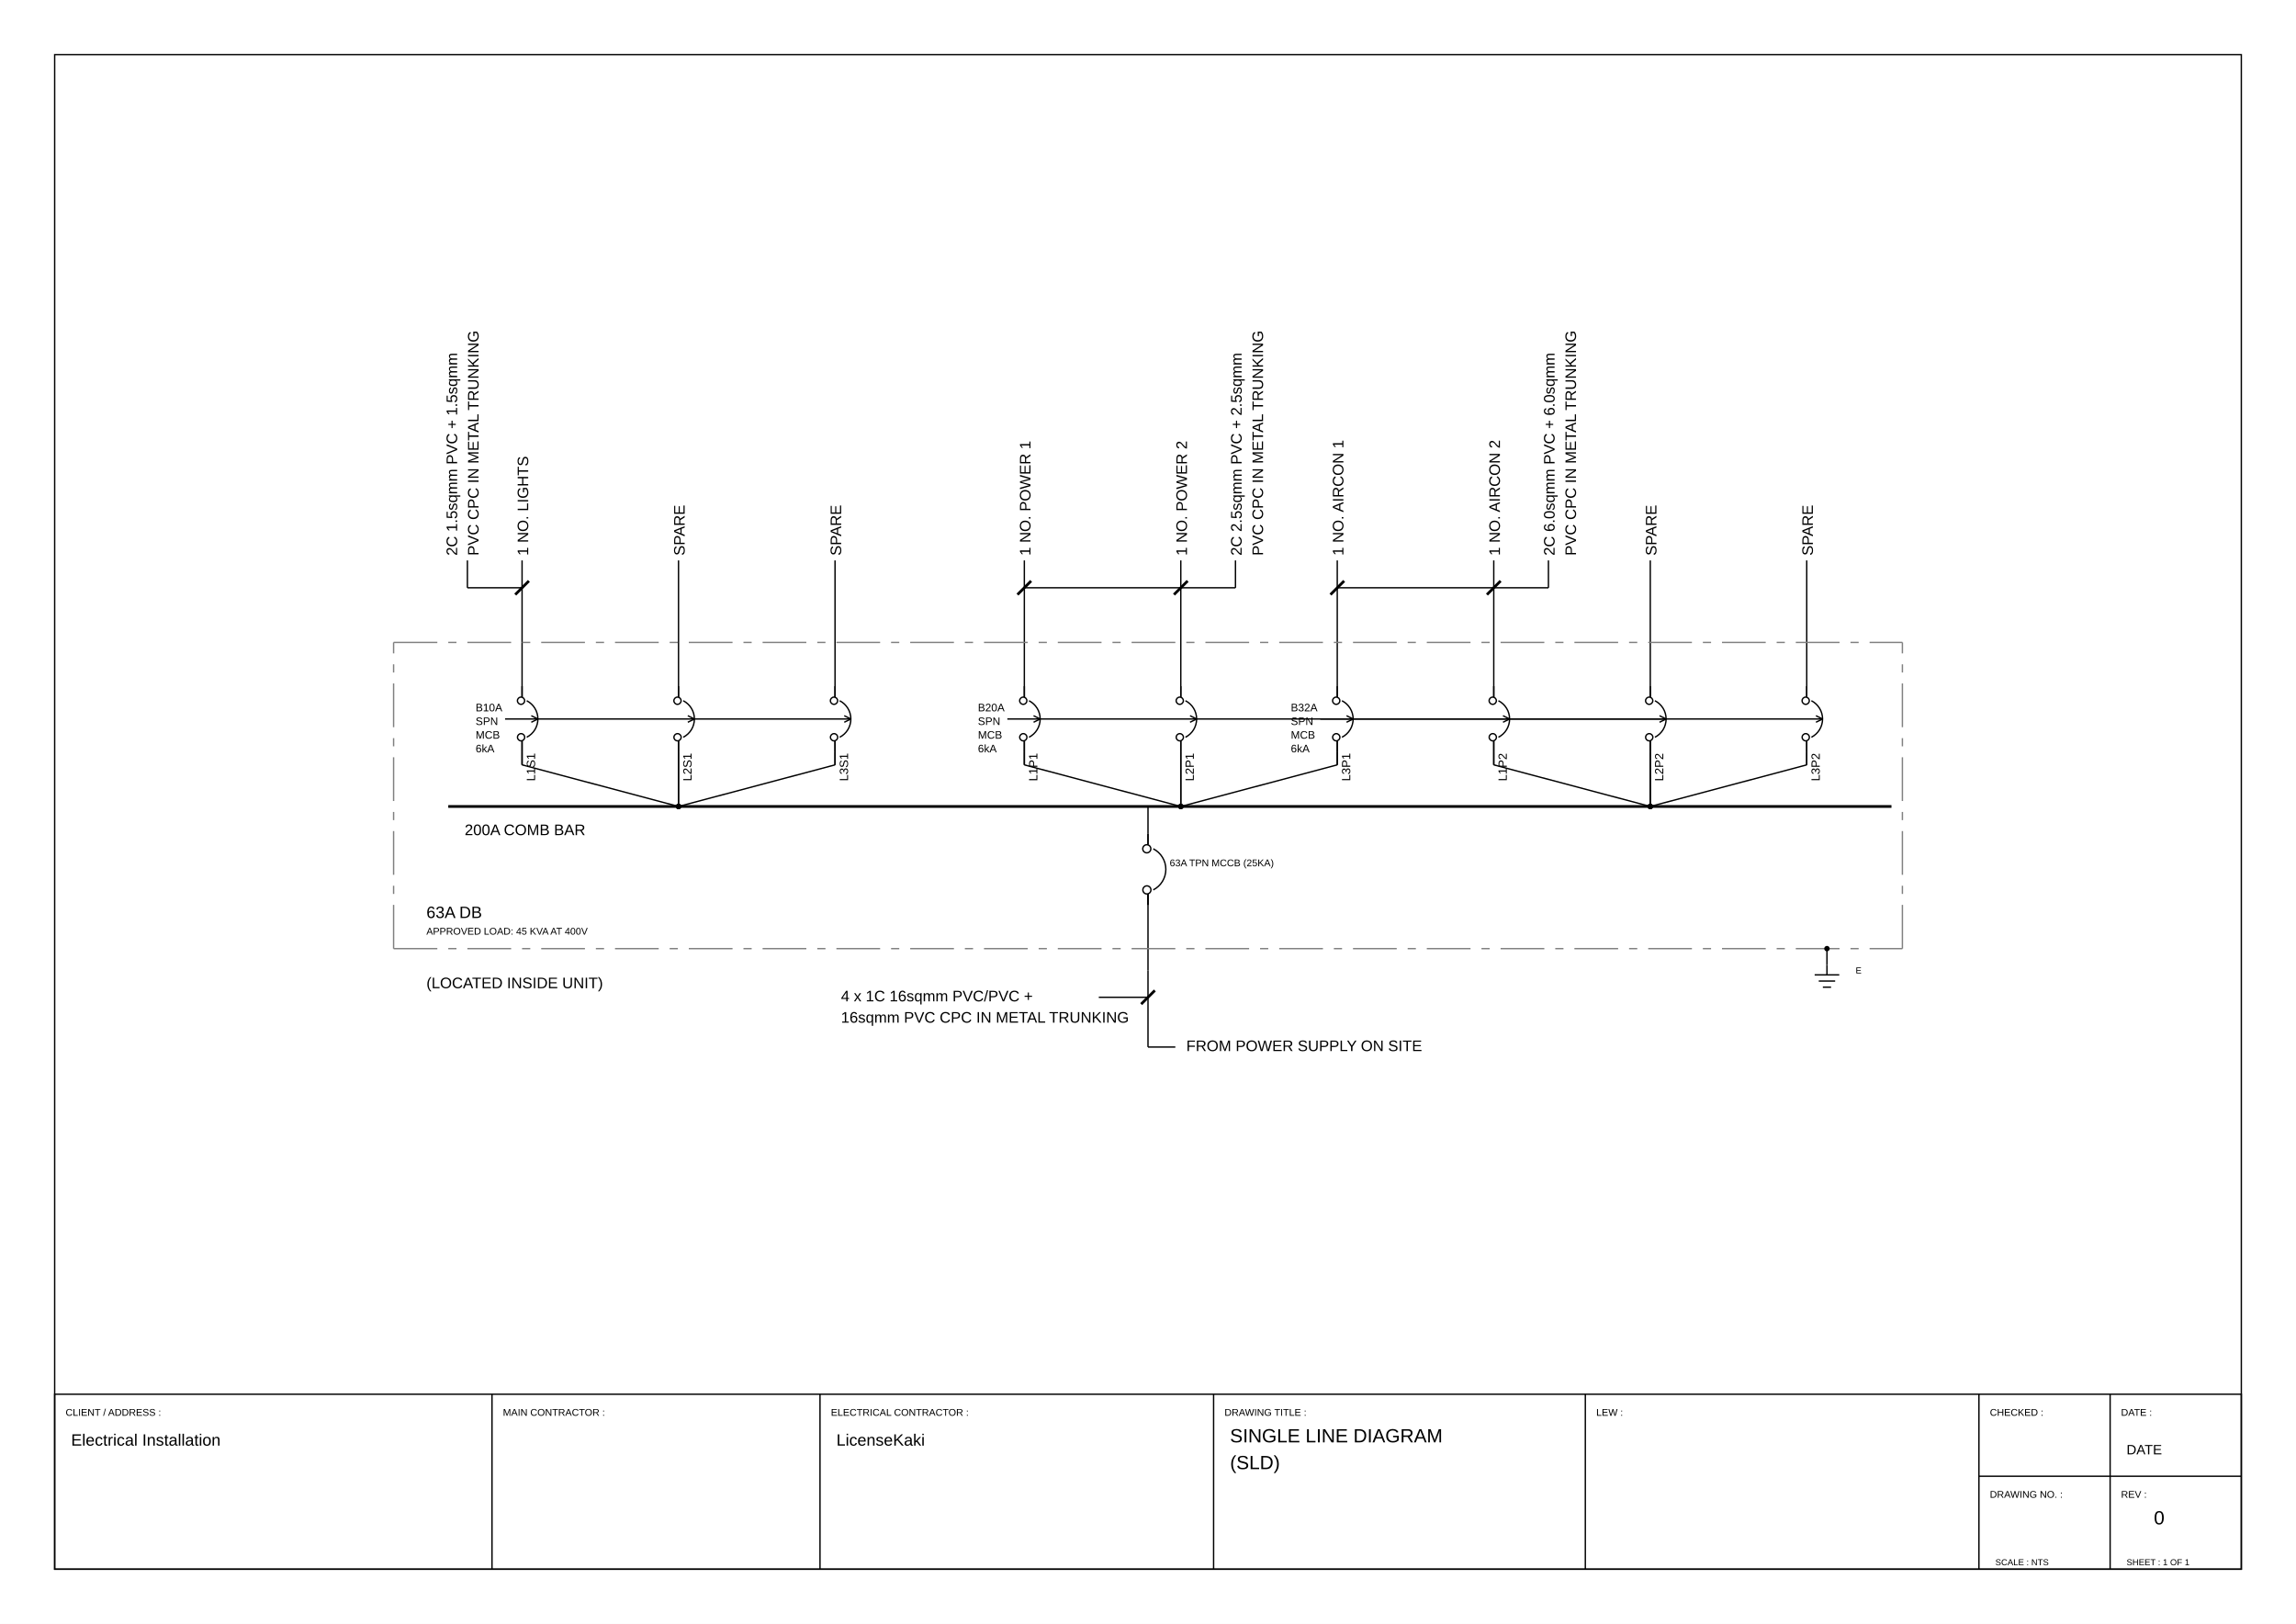
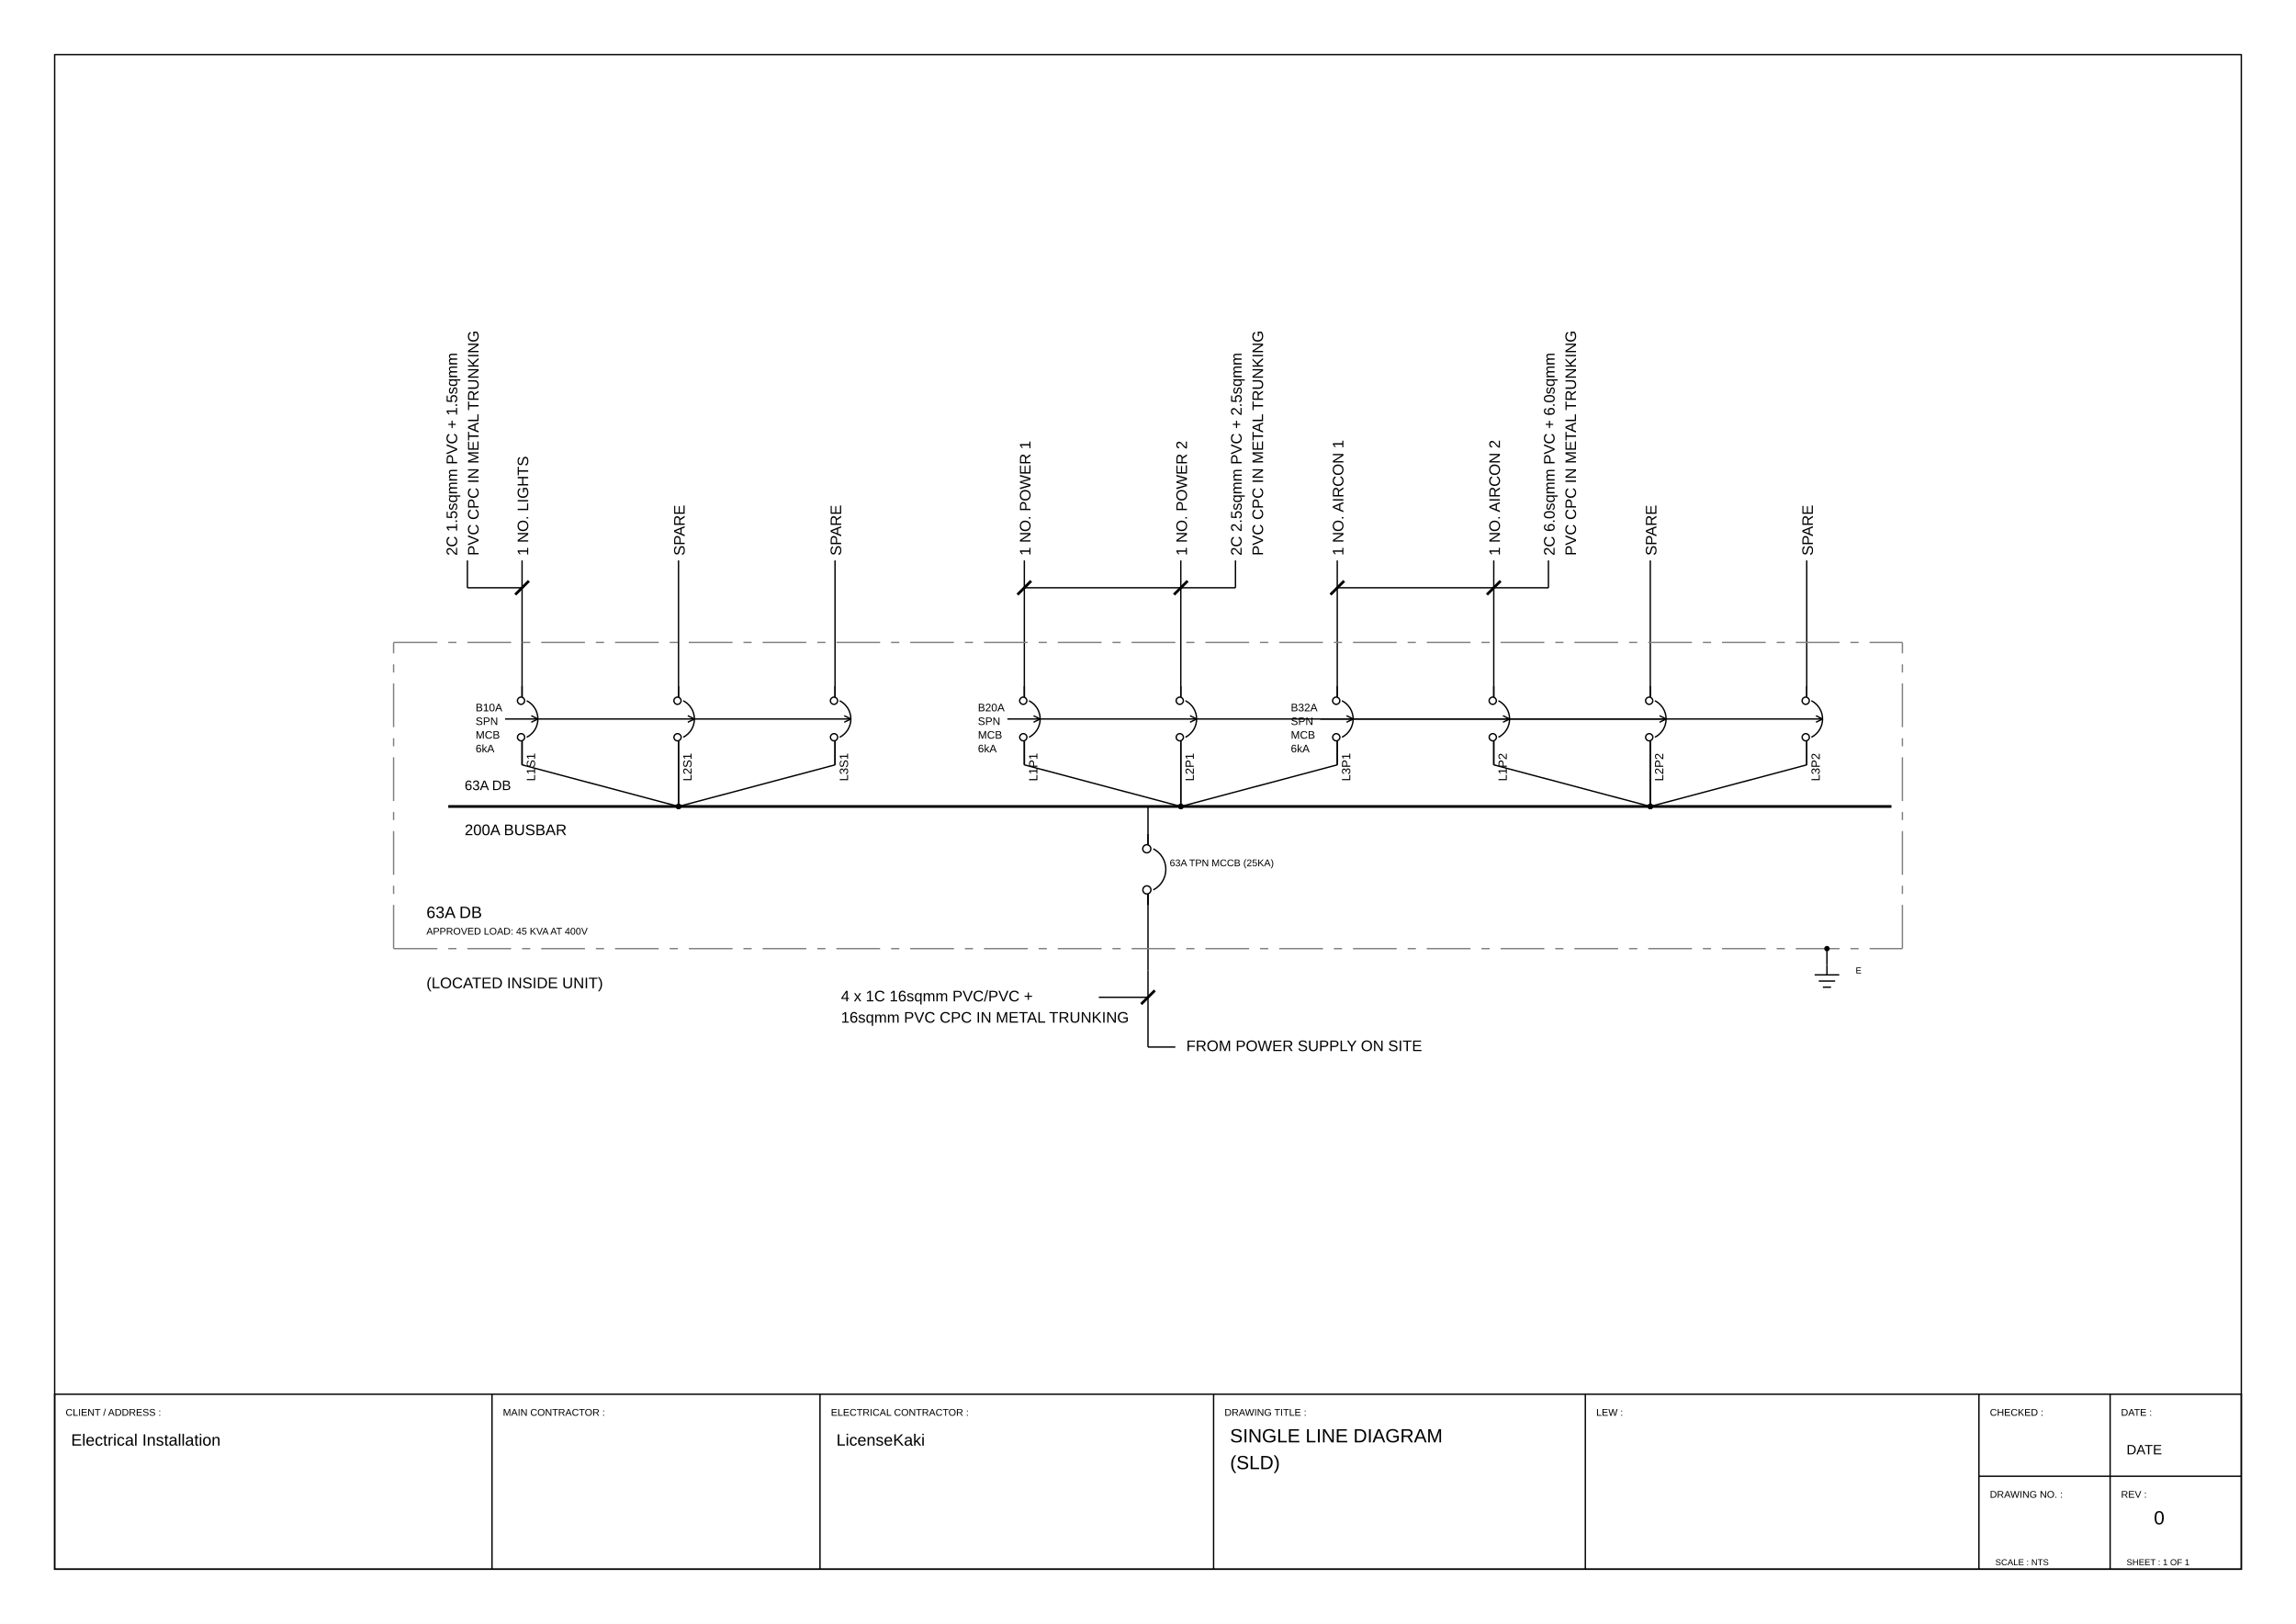
<svg xmlns="http://www.w3.org/2000/svg" viewBox="0 0 420.0 297.0" width="420.0mm" height="297.0mm">
  <rect width="420.0" height="297.0" fill="white" />
  <polygon points="10.00,287.00 410.00,287.00 410.00,10.00 10.00,10.00" stroke="#000000" stroke-width="0.25" fill="none" />
  <polygon points="10.00,287.00 410.00,287.00 410.00,255.00 10.00,255.00" stroke="#000000" stroke-width="0.25" fill="none" />
  <line x1="90.00" y1="255.00" x2="90.00" y2="287.00" stroke="#000000" stroke-width="0.25" fill="none" />
  <line x1="150.00" y1="255.00" x2="150.00" y2="287.00" stroke="#000000" stroke-width="0.25" fill="none" />
  <line x1="222.00" y1="255.00" x2="222.00" y2="287.00" stroke="#000000" stroke-width="0.25" fill="none" />
  <line x1="290.00" y1="255.00" x2="290.00" y2="287.00" stroke="#000000" stroke-width="0.25" fill="none" />
  <line x1="362.00" y1="255.00" x2="362.00" y2="287.00" stroke="#000000" stroke-width="0.25" fill="none" />
  <line x1="362.00" y1="270.00" x2="410.00" y2="270.00" stroke="#000000" stroke-width="0.25" fill="none" />
  <line x1="386.00" y1="255.00" x2="386.00" y2="287.00" stroke="#000000" stroke-width="0.25" fill="none" />
  <text x="12.00" y="258.94" font-family="Arial, Helvetica, sans-serif" font-size="1.8" fill="#000000">CLIENT / ADDRESS :</text>
  <text x="92.00" y="258.94" font-family="Arial, Helvetica, sans-serif" font-size="1.8" fill="#000000">MAIN CONTRACTOR :</text>
  <text x="152.00" y="258.94" font-family="Arial, Helvetica, sans-serif" font-size="1.8" fill="#000000">ELECTRICAL CONTRACTOR :</text>
  <text x="224.00" y="258.94" font-family="Arial, Helvetica, sans-serif" font-size="1.8" fill="#000000">DRAWING TITLE :</text>
  <text x="292.00" y="258.94" font-family="Arial, Helvetica, sans-serif" font-size="1.8" fill="#000000">LEW :</text>
  <text x="364.00" y="258.94" font-family="Arial, Helvetica, sans-serif" font-size="1.8" fill="#000000">CHECKED :</text>
  <text x="388.00" y="258.94" font-family="Arial, Helvetica, sans-serif" font-size="1.8" fill="#000000">DATE :</text>
  <text x="364.00" y="273.94" font-family="Arial, Helvetica, sans-serif" font-size="1.8" fill="#000000">DRAWING NO. :</text>
  <text x="388.00" y="273.94" font-family="Arial, Helvetica, sans-serif" font-size="1.8" fill="#000000">REV :</text>
  <text x="217.00" y="192.24" font-family="Arial, Helvetica, sans-serif" font-size="2.8" fill="#000000">FROM POWER SUPPLY ON SITE</text>
  <text x="153.84" y="183.14" font-family="Arial, Helvetica, sans-serif" font-size="2.8" fill="#000000">
    <tspan x="153.84">4 x 1C 16sqmm PVC/PVC +</tspan>
    <tspan x="153.84" dy="3.9">16sqmm PVC CPC IN METAL TRUNKING</tspan>
  </text>
  <path d="M 210.96,162.76 A 4.22,4.22 0 0,0 210.96,155.24" stroke="#000000" stroke-width="0.25" fill="none" />
  <circle cx="209.78" cy="155.24" r="0.74" stroke="#000000" stroke-width="0.25" fill="none" />
  <circle cx="209.80" cy="162.76" r="0.74" stroke="#000000" stroke-width="0.25" fill="none" />
  <line x1="210.00" y1="163.50" x2="210.00" y2="165.50" stroke="#000000" stroke-width="0.25" fill="none" />
  <line x1="210.00" y1="154.50" x2="210.00" y2="152.50" stroke="#000000" stroke-width="0.25" fill="none" />
  <text x="213.96" y="158.44" font-family="Arial, Helvetica, sans-serif" font-size="1.8" fill="#000000">63A TPN MCCB (25KA)</text>
  <line x1="82.00" y1="147.50" x2="346.00" y2="147.50" stroke="#000000" stroke-width="0.50" fill="none" />
-   <text x="85.00" y="152.74" font-family="Arial, Helvetica, sans-serif" font-size="2.8" fill="#000000">200A COMB BAR</text>
+   <text x="85.00" y="144.50" font-family="Arial, Helvetica, sans-serif" font-size="2.5" fill="#000000">63A DB</text>
+   <text x="85.00" y="152.74" font-family="Arial, Helvetica, sans-serif" font-size="2.8" fill="#000000">200A BUSBAR</text>
  <text x="97.00" y="143.76" font-family="Arial, Helvetica, sans-serif" font-size="2.2" fill="#000000" transform="rotate(-90.0,97.00,142.88)">L1S1</text>
  <path d="M 96.35,134.84 A 3.75,3.75 0 0,0 96.35,128.16" stroke="#000000" stroke-width="0.25" fill="none" />
  <circle cx="95.31" cy="128.16" r="0.66" stroke="#000000" stroke-width="0.25" fill="none" />
  <circle cx="95.32" cy="134.84" r="0.66" stroke="#000000" stroke-width="0.25" fill="none" />
  <line x1="95.50" y1="135.50" x2="95.50" y2="137.50" stroke="#000000" stroke-width="0.25" fill="none" />
  <line x1="95.50" y1="127.50" x2="95.50" y2="125.50" stroke="#000000" stroke-width="0.25" fill="none" />
  <line x1="92.39" y1="131.50" x2="98.39" y2="131.50" stroke="#000000" stroke-width="0.25" fill="none" />
  <line x1="98.39" y1="131.50" x2="97.19" y2="130.90" stroke="#000000" stroke-width="0.25" fill="none" />
  <line x1="98.39" y1="131.50" x2="97.19" y2="132.10" stroke="#000000" stroke-width="0.25" fill="none" />
  <text x="87.00" y="130.10" font-family="Arial, Helvetica, sans-serif" font-size="2.0" fill="#000000">B10A</text>
  <text x="87.00" y="132.60" font-family="Arial, Helvetica, sans-serif" font-size="2.0" fill="#000000">SPN</text>
  <text x="87.00" y="135.10" font-family="Arial, Helvetica, sans-serif" font-size="2.0" fill="#000000">MCB</text>
  <text x="87.00" y="137.60" font-family="Arial, Helvetica, sans-serif" font-size="2.0" fill="#000000">6kA</text>
  <text x="95.50" y="102.74" font-family="Arial, Helvetica, sans-serif" font-size="2.8" fill="#000000" transform="rotate(-90.0,95.50,101.62)">1 NO. LIGHTS</text>
  <text x="125.62" y="143.76" font-family="Arial, Helvetica, sans-serif" font-size="2.2" fill="#000000" transform="rotate(-90.0,125.62,142.88)">L2S1</text>
  <path d="M 124.98,134.84 A 3.75,3.75 0 0,0 124.98,128.16" stroke="#000000" stroke-width="0.25" fill="none" />
  <circle cx="123.93" cy="128.16" r="0.66" stroke="#000000" stroke-width="0.25" fill="none" />
  <circle cx="123.94" cy="134.84" r="0.66" stroke="#000000" stroke-width="0.25" fill="none" />
  <line x1="124.12" y1="135.50" x2="124.12" y2="137.50" stroke="#000000" stroke-width="0.25" fill="none" />
  <line x1="124.12" y1="127.50" x2="124.12" y2="125.50" stroke="#000000" stroke-width="0.25" fill="none" />
  <line x1="98.39" y1="131.50" x2="127.02" y2="131.50" stroke="#000000" stroke-width="0.25" fill="none" />
  <line x1="127.02" y1="131.50" x2="125.82" y2="130.90" stroke="#000000" stroke-width="0.25" fill="none" />
  <line x1="127.02" y1="131.50" x2="125.82" y2="132.10" stroke="#000000" stroke-width="0.25" fill="none" />
  <text x="124.12" y="102.74" font-family="Arial, Helvetica, sans-serif" font-size="2.8" fill="#000000" transform="rotate(-90.0,124.12,101.62)">SPARE</text>
  <text x="154.25" y="143.76" font-family="Arial, Helvetica, sans-serif" font-size="2.2" fill="#000000" transform="rotate(-90.0,154.25,142.88)">L3S1</text>
  <path d="M 153.60,134.84 A 3.75,3.75 0 0,0 153.60,128.16" stroke="#000000" stroke-width="0.25" fill="none" />
  <circle cx="152.56" cy="128.16" r="0.66" stroke="#000000" stroke-width="0.25" fill="none" />
  <circle cx="152.57" cy="134.84" r="0.66" stroke="#000000" stroke-width="0.25" fill="none" />
  <line x1="152.75" y1="135.50" x2="152.75" y2="137.50" stroke="#000000" stroke-width="0.25" fill="none" />
  <line x1="152.75" y1="127.50" x2="152.75" y2="125.50" stroke="#000000" stroke-width="0.25" fill="none" />
  <line x1="127.02" y1="131.50" x2="155.64" y2="131.50" stroke="#000000" stroke-width="0.25" fill="none" />
  <line x1="155.64" y1="131.50" x2="154.44" y2="130.90" stroke="#000000" stroke-width="0.25" fill="none" />
  <line x1="155.64" y1="131.50" x2="154.44" y2="132.10" stroke="#000000" stroke-width="0.25" fill="none" />
  <text x="152.75" y="102.74" font-family="Arial, Helvetica, sans-serif" font-size="2.8" fill="#000000" transform="rotate(-90.0,152.75,101.62)">SPARE</text>
  <text x="188.88" y="143.76" font-family="Arial, Helvetica, sans-serif" font-size="2.2" fill="#000000" transform="rotate(-90.0,188.88,142.88)">L1P1</text>
  <path d="M 188.23,134.84 A 3.75,3.75 0 0,0 188.23,128.16" stroke="#000000" stroke-width="0.25" fill="none" />
  <circle cx="187.18" cy="128.16" r="0.66" stroke="#000000" stroke-width="0.25" fill="none" />
  <circle cx="187.19" cy="134.84" r="0.66" stroke="#000000" stroke-width="0.25" fill="none" />
  <line x1="187.38" y1="135.50" x2="187.38" y2="137.50" stroke="#000000" stroke-width="0.25" fill="none" />
  <line x1="187.38" y1="127.50" x2="187.38" y2="125.50" stroke="#000000" stroke-width="0.25" fill="none" />
  <line x1="184.27" y1="131.50" x2="190.27" y2="131.50" stroke="#000000" stroke-width="0.25" fill="none" />
  <line x1="190.27" y1="131.50" x2="189.07" y2="130.90" stroke="#000000" stroke-width="0.25" fill="none" />
  <line x1="190.27" y1="131.50" x2="189.07" y2="132.10" stroke="#000000" stroke-width="0.25" fill="none" />
  <text x="178.88" y="130.10" font-family="Arial, Helvetica, sans-serif" font-size="2.0" fill="#000000">B20A</text>
  <text x="178.88" y="132.60" font-family="Arial, Helvetica, sans-serif" font-size="2.0" fill="#000000">SPN</text>
  <text x="178.88" y="135.10" font-family="Arial, Helvetica, sans-serif" font-size="2.0" fill="#000000">MCB</text>
  <text x="178.88" y="137.60" font-family="Arial, Helvetica, sans-serif" font-size="2.0" fill="#000000">6kA</text>
  <text x="187.38" y="102.74" font-family="Arial, Helvetica, sans-serif" font-size="2.8" fill="#000000" transform="rotate(-90.0,187.38,101.62)">1 NO. POWER 1</text>
  <text x="217.50" y="143.76" font-family="Arial, Helvetica, sans-serif" font-size="2.2" fill="#000000" transform="rotate(-90.0,217.50,142.88)">L2P1</text>
  <path d="M 216.85,134.84 A 3.75,3.75 0 0,0 216.85,128.16" stroke="#000000" stroke-width="0.25" fill="none" />
  <circle cx="215.81" cy="128.16" r="0.66" stroke="#000000" stroke-width="0.25" fill="none" />
  <circle cx="215.82" cy="134.84" r="0.66" stroke="#000000" stroke-width="0.25" fill="none" />
  <line x1="216.00" y1="135.50" x2="216.00" y2="137.50" stroke="#000000" stroke-width="0.25" fill="none" />
  <line x1="216.00" y1="127.50" x2="216.00" y2="125.50" stroke="#000000" stroke-width="0.25" fill="none" />
  <line x1="190.27" y1="131.50" x2="218.89" y2="131.50" stroke="#000000" stroke-width="0.25" fill="none" />
  <line x1="218.89" y1="131.50" x2="217.69" y2="130.90" stroke="#000000" stroke-width="0.25" fill="none" />
  <line x1="218.89" y1="131.50" x2="217.69" y2="132.10" stroke="#000000" stroke-width="0.25" fill="none" />
  <text x="216.00" y="102.74" font-family="Arial, Helvetica, sans-serif" font-size="2.8" fill="#000000" transform="rotate(-90.0,216.00,101.62)">1 NO. POWER 2</text>
  <text x="246.12" y="143.76" font-family="Arial, Helvetica, sans-serif" font-size="2.2" fill="#000000" transform="rotate(-90.0,246.12,142.88)">L3P1</text>
  <path d="M 245.48,134.84 A 3.75,3.75 0 0,0 245.48,128.16" stroke="#000000" stroke-width="0.25" fill="none" />
  <circle cx="244.43" cy="128.16" r="0.66" stroke="#000000" stroke-width="0.25" fill="none" />
  <circle cx="244.44" cy="134.84" r="0.66" stroke="#000000" stroke-width="0.25" fill="none" />
  <line x1="244.62" y1="135.50" x2="244.62" y2="137.50" stroke="#000000" stroke-width="0.25" fill="none" />
  <line x1="244.62" y1="127.50" x2="244.62" y2="125.50" stroke="#000000" stroke-width="0.25" fill="none" />
  <line x1="241.52" y1="131.50" x2="247.52" y2="131.50" stroke="#000000" stroke-width="0.25" fill="none" />
  <line x1="247.52" y1="131.50" x2="246.32" y2="130.90" stroke="#000000" stroke-width="0.25" fill="none" />
  <line x1="247.52" y1="131.50" x2="246.32" y2="132.10" stroke="#000000" stroke-width="0.25" fill="none" />
  <text x="236.12" y="130.10" font-family="Arial, Helvetica, sans-serif" font-size="2.0" fill="#000000">B32A</text>
  <text x="236.12" y="132.60" font-family="Arial, Helvetica, sans-serif" font-size="2.0" fill="#000000">SPN</text>
  <text x="236.12" y="135.10" font-family="Arial, Helvetica, sans-serif" font-size="2.0" fill="#000000">MCB</text>
  <text x="236.12" y="137.60" font-family="Arial, Helvetica, sans-serif" font-size="2.0" fill="#000000">6kA</text>
  <text x="244.62" y="102.74" font-family="Arial, Helvetica, sans-serif" font-size="2.8" fill="#000000" transform="rotate(-90.0,244.62,101.62)">1 NO. AIRCON 1</text>
  <text x="274.75" y="143.76" font-family="Arial, Helvetica, sans-serif" font-size="2.2" fill="#000000" transform="rotate(-90.0,274.75,142.88)">L1P2</text>
  <path d="M 274.10,134.84 A 3.75,3.75 0 0,0 274.10,128.16" stroke="#000000" stroke-width="0.25" fill="none" />
  <circle cx="273.06" cy="128.16" r="0.66" stroke="#000000" stroke-width="0.25" fill="none" />
  <circle cx="273.07" cy="134.84" r="0.66" stroke="#000000" stroke-width="0.25" fill="none" />
  <line x1="273.25" y1="135.50" x2="273.25" y2="137.50" stroke="#000000" stroke-width="0.25" fill="none" />
  <line x1="273.25" y1="127.50" x2="273.25" y2="125.50" stroke="#000000" stroke-width="0.25" fill="none" />
  <line x1="247.52" y1="131.50" x2="276.14" y2="131.50" stroke="#000000" stroke-width="0.25" fill="none" />
  <line x1="276.14" y1="131.50" x2="274.94" y2="130.90" stroke="#000000" stroke-width="0.25" fill="none" />
  <line x1="276.14" y1="131.50" x2="274.94" y2="132.10" stroke="#000000" stroke-width="0.25" fill="none" />
  <text x="273.25" y="102.74" font-family="Arial, Helvetica, sans-serif" font-size="2.8" fill="#000000" transform="rotate(-90.0,273.25,101.62)">1 NO. AIRCON 2</text>
  <text x="303.38" y="143.76" font-family="Arial, Helvetica, sans-serif" font-size="2.2" fill="#000000" transform="rotate(-90.0,303.38,142.88)">L2P2</text>
  <path d="M 302.73,134.84 A 3.75,3.75 0 0,0 302.73,128.16" stroke="#000000" stroke-width="0.25" fill="none" />
  <circle cx="301.68" cy="128.16" r="0.66" stroke="#000000" stroke-width="0.25" fill="none" />
  <circle cx="301.69" cy="134.84" r="0.66" stroke="#000000" stroke-width="0.25" fill="none" />
  <line x1="301.88" y1="135.50" x2="301.88" y2="137.50" stroke="#000000" stroke-width="0.25" fill="none" />
  <line x1="301.88" y1="127.50" x2="301.88" y2="125.50" stroke="#000000" stroke-width="0.25" fill="none" />
  <line x1="218.89" y1="131.50" x2="304.77" y2="131.50" stroke="#000000" stroke-width="0.25" fill="none" />
  <line x1="304.77" y1="131.50" x2="303.57" y2="130.90" stroke="#000000" stroke-width="0.25" fill="none" />
  <line x1="304.77" y1="131.50" x2="303.57" y2="132.10" stroke="#000000" stroke-width="0.25" fill="none" />
  <text x="301.88" y="102.74" font-family="Arial, Helvetica, sans-serif" font-size="2.8" fill="#000000" transform="rotate(-90.0,301.88,101.62)">SPARE</text>
  <text x="332.00" y="143.76" font-family="Arial, Helvetica, sans-serif" font-size="2.2" fill="#000000" transform="rotate(-90.0,332.00,142.88)">L3P2</text>
  <path d="M 331.35,134.84 A 3.75,3.75 0 0,0 331.35,128.16" stroke="#000000" stroke-width="0.25" fill="none" />
  <circle cx="330.31" cy="128.16" r="0.66" stroke="#000000" stroke-width="0.25" fill="none" />
  <circle cx="330.32" cy="134.84" r="0.66" stroke="#000000" stroke-width="0.25" fill="none" />
  <line x1="330.50" y1="135.50" x2="330.50" y2="137.50" stroke="#000000" stroke-width="0.25" fill="none" />
  <line x1="330.50" y1="127.50" x2="330.50" y2="125.50" stroke="#000000" stroke-width="0.25" fill="none" />
  <line x1="276.14" y1="131.50" x2="333.39" y2="131.50" stroke="#000000" stroke-width="0.25" fill="none" />
  <line x1="333.39" y1="131.50" x2="332.19" y2="130.90" stroke="#000000" stroke-width="0.25" fill="none" />
  <line x1="333.39" y1="131.50" x2="332.19" y2="132.10" stroke="#000000" stroke-width="0.25" fill="none" />
  <text x="330.50" y="102.74" font-family="Arial, Helvetica, sans-serif" font-size="2.8" fill="#000000" transform="rotate(-90.0,330.50,101.62)">SPARE</text>
  <text x="82.50" y="102.74" font-family="Arial, Helvetica, sans-serif" font-size="2.8" fill="#000000" transform="rotate(-90.0,82.50,101.62)">2C 1.5sqmm PVC + 1.5sqmm</text>
  <text x="86.42" y="102.74" font-family="Arial, Helvetica, sans-serif" font-size="2.8" fill="#000000" transform="rotate(-90.0,86.42,101.62)">PVC CPC IN METAL TRUNKING</text>
  <text x="226.00" y="102.74" font-family="Arial, Helvetica, sans-serif" font-size="2.8" fill="#000000" transform="rotate(-90.0,226.00,101.62)">2C 2.5sqmm PVC + 2.5sqmm</text>
  <text x="229.92" y="102.74" font-family="Arial, Helvetica, sans-serif" font-size="2.8" fill="#000000" transform="rotate(-90.0,229.92,101.62)">PVC CPC IN METAL TRUNKING</text>
  <text x="283.25" y="102.74" font-family="Arial, Helvetica, sans-serif" font-size="2.8" fill="#000000" transform="rotate(-90.0,283.25,101.62)">2C 6.0sqmm PVC + 6.0sqmm</text>
  <text x="287.17" y="102.74" font-family="Arial, Helvetica, sans-serif" font-size="2.8" fill="#000000" transform="rotate(-90.0,287.17,101.62)">PVC CPC IN METAL TRUNKING</text>
  <text x="78.00" y="167.90" font-family="Arial, Helvetica, sans-serif" font-size="3.0" fill="#000000">63A DB</text>
  <text x="78.00" y="170.94" font-family="Arial, Helvetica, sans-serif" font-size="1.8" fill="#000000">APPROVED LOAD: 45 KVA AT 400V</text>
  <text x="78.00" y="180.74" font-family="Arial, Helvetica, sans-serif" font-size="2.8" fill="#000000">(LOCATED INSIDE UNIT)</text>
  <line x1="334.20" y1="176.50" x2="334.20" y2="178.30" stroke="#000000" stroke-width="0.25" fill="none" />
  <line x1="331.95" y1="178.30" x2="336.45" y2="178.30" stroke="#000000" stroke-width="0.25" fill="none" />
  <line x1="332.70" y1="179.43" x2="335.70" y2="179.43" stroke="#000000" stroke-width="0.25" fill="none" />
  <line x1="333.45" y1="180.55" x2="334.95" y2="180.55" stroke="#000000" stroke-width="0.25" fill="none" />
  <text x="339.45" y="178.03" font-family="Arial, Helvetica, sans-serif" font-size="1.6" fill="#000000">E</text>
  <line x1="210.00" y1="191.50" x2="215.00" y2="191.50" stroke="#000000" stroke-width="0.25" fill="none" />
  <line x1="210.00" y1="191.50" x2="210.00" y2="177.50" stroke="#000000" stroke-width="0.25" fill="none" />
  <line x1="210.00" y1="182.40" x2="201.00" y2="182.40" stroke="#000000" stroke-width="0.25" fill="none" />
  <line x1="210.00" y1="177.50" x2="210.00" y2="163.50" stroke="#000000" stroke-width="0.25" fill="none" />
  <line x1="210.00" y1="165.50" x2="210.00" y2="163.50" stroke="#000000" stroke-width="0.25" fill="none" />
  <line x1="210.00" y1="154.50" x2="210.00" y2="152.50" stroke="#000000" stroke-width="0.25" fill="none" />
  <line x1="210.00" y1="152.50" x2="210.00" y2="147.50" stroke="#000000" stroke-width="0.25" fill="none" />
  <line x1="95.50" y1="139.89" x2="95.50" y2="135.50" stroke="#000000" stroke-width="0.25" fill="none" />
  <line x1="95.50" y1="127.50" x2="95.50" y2="125.50" stroke="#000000" stroke-width="0.25" fill="none" />
  <line x1="95.50" y1="125.50" x2="95.50" y2="102.50" stroke="#000000" stroke-width="0.25" fill="none" />
  <line x1="124.12" y1="147.50" x2="124.12" y2="135.50" stroke="#000000" stroke-width="0.25" fill="none" />
  <line x1="124.12" y1="127.50" x2="124.12" y2="125.50" stroke="#000000" stroke-width="0.25" fill="none" />
  <line x1="124.12" y1="125.50" x2="124.12" y2="102.50" stroke="#000000" stroke-width="0.25" fill="none" />
  <line x1="152.75" y1="139.89" x2="152.75" y2="135.50" stroke="#000000" stroke-width="0.25" fill="none" />
  <line x1="152.75" y1="127.50" x2="152.75" y2="125.50" stroke="#000000" stroke-width="0.25" fill="none" />
  <line x1="152.75" y1="125.50" x2="152.75" y2="102.50" stroke="#000000" stroke-width="0.25" fill="none" />
  <line x1="187.38" y1="139.89" x2="187.38" y2="135.50" stroke="#000000" stroke-width="0.25" fill="none" />
  <line x1="187.38" y1="127.50" x2="187.38" y2="125.50" stroke="#000000" stroke-width="0.25" fill="none" />
  <line x1="187.38" y1="125.50" x2="187.38" y2="102.50" stroke="#000000" stroke-width="0.25" fill="none" />
  <line x1="216.00" y1="147.50" x2="216.00" y2="135.50" stroke="#000000" stroke-width="0.25" fill="none" />
  <line x1="216.00" y1="127.50" x2="216.00" y2="125.50" stroke="#000000" stroke-width="0.25" fill="none" />
  <line x1="216.00" y1="125.50" x2="216.00" y2="102.50" stroke="#000000" stroke-width="0.25" fill="none" />
  <line x1="244.62" y1="139.89" x2="244.62" y2="135.50" stroke="#000000" stroke-width="0.25" fill="none" />
  <line x1="244.62" y1="127.50" x2="244.62" y2="125.50" stroke="#000000" stroke-width="0.25" fill="none" />
  <line x1="244.62" y1="125.50" x2="244.62" y2="102.50" stroke="#000000" stroke-width="0.25" fill="none" />
  <line x1="273.25" y1="139.89" x2="273.25" y2="135.50" stroke="#000000" stroke-width="0.25" fill="none" />
  <line x1="273.25" y1="127.50" x2="273.25" y2="125.50" stroke="#000000" stroke-width="0.25" fill="none" />
  <line x1="273.25" y1="125.50" x2="273.25" y2="102.50" stroke="#000000" stroke-width="0.25" fill="none" />
  <line x1="301.88" y1="147.50" x2="301.88" y2="135.50" stroke="#000000" stroke-width="0.25" fill="none" />
  <line x1="301.88" y1="127.50" x2="301.88" y2="125.50" stroke="#000000" stroke-width="0.25" fill="none" />
  <line x1="301.88" y1="125.50" x2="301.88" y2="102.50" stroke="#000000" stroke-width="0.25" fill="none" />
  <line x1="330.50" y1="139.89" x2="330.50" y2="135.50" stroke="#000000" stroke-width="0.25" fill="none" />
  <line x1="330.50" y1="127.50" x2="330.50" y2="125.50" stroke="#000000" stroke-width="0.25" fill="none" />
  <line x1="330.50" y1="125.50" x2="330.50" y2="102.50" stroke="#000000" stroke-width="0.25" fill="none" />
  <line x1="85.50" y1="107.50" x2="95.50" y2="107.50" stroke="#000000" stroke-width="0.25" fill="none" />
  <line x1="85.50" y1="107.50" x2="85.50" y2="102.50" stroke="#000000" stroke-width="0.25" fill="none" />
  <line x1="187.38" y1="107.50" x2="226.00" y2="107.50" stroke="#000000" stroke-width="0.25" fill="none" />
  <line x1="226.00" y1="107.50" x2="226.00" y2="102.50" stroke="#000000" stroke-width="0.25" fill="none" />
  <line x1="244.62" y1="107.50" x2="283.25" y2="107.50" stroke="#000000" stroke-width="0.25" fill="none" />
  <line x1="283.25" y1="107.50" x2="283.25" y2="102.50" stroke="#000000" stroke-width="0.25" fill="none" />
  <line x1="334.20" y1="173.50" x2="334.20" y2="176.50" stroke="#000000" stroke-width="0.25" fill="none" />
  <line x1="208.75" y1="183.65" x2="211.25" y2="181.15" stroke="#000000" stroke-width="0.50" fill="none" />
  <line x1="94.25" y1="108.75" x2="96.75" y2="106.25" stroke="#000000" stroke-width="0.50" fill="none" />
  <line x1="186.12" y1="108.75" x2="188.62" y2="106.25" stroke="#000000" stroke-width="0.50" fill="none" />
  <line x1="214.75" y1="108.75" x2="217.25" y2="106.25" stroke="#000000" stroke-width="0.50" fill="none" />
  <line x1="243.38" y1="108.75" x2="245.88" y2="106.25" stroke="#000000" stroke-width="0.50" fill="none" />
  <line x1="272.00" y1="108.75" x2="274.50" y2="106.25" stroke="#000000" stroke-width="0.50" fill="none" />
  <line x1="124.12" y1="147.50" x2="124.12" y2="137.50" stroke="#000000" stroke-width="0.25" fill="none" />
  <line x1="124.12" y1="147.50" x2="95.50" y2="139.89" stroke="#000000" stroke-width="0.25" fill="none" />
  <line x1="95.50" y1="139.89" x2="95.50" y2="137.50" stroke="#000000" stroke-width="0.25" fill="none" />
  <line x1="124.12" y1="147.50" x2="152.75" y2="139.89" stroke="#000000" stroke-width="0.25" fill="none" />
  <line x1="152.75" y1="139.89" x2="152.75" y2="137.50" stroke="#000000" stroke-width="0.25" fill="none" />
  <line x1="216.00" y1="147.50" x2="216.00" y2="137.50" stroke="#000000" stroke-width="0.25" fill="none" />
  <line x1="216.00" y1="147.50" x2="187.38" y2="139.89" stroke="#000000" stroke-width="0.25" fill="none" />
  <line x1="187.38" y1="139.89" x2="187.38" y2="137.50" stroke="#000000" stroke-width="0.25" fill="none" />
  <line x1="216.00" y1="147.50" x2="244.62" y2="139.89" stroke="#000000" stroke-width="0.25" fill="none" />
  <line x1="244.62" y1="139.89" x2="244.62" y2="137.50" stroke="#000000" stroke-width="0.25" fill="none" />
  <line x1="301.88" y1="147.50" x2="301.88" y2="137.50" stroke="#000000" stroke-width="0.25" fill="none" />
  <line x1="301.88" y1="147.50" x2="273.25" y2="139.89" stroke="#000000" stroke-width="0.25" fill="none" />
  <line x1="273.25" y1="139.89" x2="273.25" y2="137.50" stroke="#000000" stroke-width="0.25" fill="none" />
  <line x1="301.88" y1="147.50" x2="330.50" y2="139.89" stroke="#000000" stroke-width="0.25" fill="none" />
  <line x1="330.50" y1="139.89" x2="330.50" y2="137.50" stroke="#000000" stroke-width="0.25" fill="none" />
  <line x1="72.00" y1="173.50" x2="80.00" y2="173.50" stroke="#808080" stroke-width="0.25" fill="none" />
  <line x1="82.00" y1="173.50" x2="83.50" y2="173.50" stroke="#808080" stroke-width="0.25" fill="none" />
  <line x1="85.50" y1="173.50" x2="93.50" y2="173.50" stroke="#808080" stroke-width="0.25" fill="none" />
  <line x1="95.50" y1="173.50" x2="97.00" y2="173.50" stroke="#808080" stroke-width="0.25" fill="none" />
  <line x1="99.00" y1="173.50" x2="107.00" y2="173.50" stroke="#808080" stroke-width="0.25" fill="none" />
  <line x1="109.00" y1="173.50" x2="110.50" y2="173.50" stroke="#808080" stroke-width="0.25" fill="none" />
  <line x1="112.50" y1="173.50" x2="120.50" y2="173.50" stroke="#808080" stroke-width="0.25" fill="none" />
  <line x1="122.50" y1="173.50" x2="124.00" y2="173.50" stroke="#808080" stroke-width="0.25" fill="none" />
  <line x1="126.00" y1="173.50" x2="134.00" y2="173.50" stroke="#808080" stroke-width="0.25" fill="none" />
  <line x1="136.00" y1="173.50" x2="137.50" y2="173.50" stroke="#808080" stroke-width="0.25" fill="none" />
  <line x1="139.50" y1="173.50" x2="147.50" y2="173.50" stroke="#808080" stroke-width="0.25" fill="none" />
  <line x1="149.50" y1="173.50" x2="151.00" y2="173.50" stroke="#808080" stroke-width="0.25" fill="none" />
  <line x1="153.00" y1="173.50" x2="161.00" y2="173.50" stroke="#808080" stroke-width="0.25" fill="none" />
  <line x1="163.00" y1="173.50" x2="164.50" y2="173.50" stroke="#808080" stroke-width="0.25" fill="none" />
  <line x1="166.50" y1="173.50" x2="174.50" y2="173.50" stroke="#808080" stroke-width="0.25" fill="none" />
  <line x1="176.50" y1="173.50" x2="178.00" y2="173.50" stroke="#808080" stroke-width="0.25" fill="none" />
  <line x1="180.00" y1="173.50" x2="188.00" y2="173.50" stroke="#808080" stroke-width="0.25" fill="none" />
  <line x1="190.00" y1="173.50" x2="191.50" y2="173.50" stroke="#808080" stroke-width="0.25" fill="none" />
  <line x1="193.50" y1="173.50" x2="201.50" y2="173.50" stroke="#808080" stroke-width="0.25" fill="none" />
  <line x1="203.50" y1="173.50" x2="205.00" y2="173.50" stroke="#808080" stroke-width="0.25" fill="none" />
  <line x1="207.00" y1="173.50" x2="215.00" y2="173.50" stroke="#808080" stroke-width="0.25" fill="none" />
  <line x1="217.00" y1="173.50" x2="218.50" y2="173.50" stroke="#808080" stroke-width="0.25" fill="none" />
  <line x1="220.50" y1="173.50" x2="228.50" y2="173.50" stroke="#808080" stroke-width="0.25" fill="none" />
  <line x1="230.50" y1="173.50" x2="232.00" y2="173.50" stroke="#808080" stroke-width="0.25" fill="none" />
  <line x1="234.00" y1="173.50" x2="242.00" y2="173.50" stroke="#808080" stroke-width="0.25" fill="none" />
  <line x1="244.00" y1="173.50" x2="245.50" y2="173.50" stroke="#808080" stroke-width="0.25" fill="none" />
  <line x1="247.50" y1="173.50" x2="255.50" y2="173.50" stroke="#808080" stroke-width="0.25" fill="none" />
  <line x1="257.50" y1="173.50" x2="259.00" y2="173.50" stroke="#808080" stroke-width="0.25" fill="none" />
  <line x1="261.00" y1="173.50" x2="269.00" y2="173.50" stroke="#808080" stroke-width="0.25" fill="none" />
  <line x1="271.00" y1="173.50" x2="272.50" y2="173.50" stroke="#808080" stroke-width="0.25" fill="none" />
  <line x1="274.50" y1="173.50" x2="282.50" y2="173.50" stroke="#808080" stroke-width="0.25" fill="none" />
  <line x1="284.50" y1="173.50" x2="286.00" y2="173.50" stroke="#808080" stroke-width="0.25" fill="none" />
  <line x1="288.00" y1="173.50" x2="296.00" y2="173.50" stroke="#808080" stroke-width="0.25" fill="none" />
  <line x1="298.00" y1="173.50" x2="299.50" y2="173.50" stroke="#808080" stroke-width="0.25" fill="none" />
  <line x1="301.50" y1="173.50" x2="309.50" y2="173.50" stroke="#808080" stroke-width="0.25" fill="none" />
  <line x1="311.50" y1="173.50" x2="313.00" y2="173.50" stroke="#808080" stroke-width="0.25" fill="none" />
  <line x1="315.00" y1="173.50" x2="323.00" y2="173.50" stroke="#808080" stroke-width="0.25" fill="none" />
  <line x1="325.00" y1="173.50" x2="326.50" y2="173.50" stroke="#808080" stroke-width="0.25" fill="none" />
  <line x1="328.50" y1="173.50" x2="336.50" y2="173.50" stroke="#808080" stroke-width="0.25" fill="none" />
  <line x1="338.50" y1="173.50" x2="340.00" y2="173.50" stroke="#808080" stroke-width="0.25" fill="none" />
  <line x1="342.00" y1="173.50" x2="348.00" y2="173.50" stroke="#808080" stroke-width="0.25" fill="none" />
  <line x1="72.00" y1="117.50" x2="80.00" y2="117.50" stroke="#808080" stroke-width="0.25" fill="none" />
  <line x1="82.00" y1="117.50" x2="83.50" y2="117.50" stroke="#808080" stroke-width="0.25" fill="none" />
  <line x1="85.50" y1="117.50" x2="93.50" y2="117.50" stroke="#808080" stroke-width="0.25" fill="none" />
  <line x1="95.50" y1="117.50" x2="97.00" y2="117.50" stroke="#808080" stroke-width="0.25" fill="none" />
  <line x1="99.00" y1="117.50" x2="107.00" y2="117.50" stroke="#808080" stroke-width="0.25" fill="none" />
  <line x1="109.00" y1="117.50" x2="110.50" y2="117.50" stroke="#808080" stroke-width="0.25" fill="none" />
  <line x1="112.50" y1="117.50" x2="120.50" y2="117.50" stroke="#808080" stroke-width="0.25" fill="none" />
  <line x1="122.50" y1="117.50" x2="124.00" y2="117.50" stroke="#808080" stroke-width="0.25" fill="none" />
  <line x1="126.00" y1="117.50" x2="134.00" y2="117.50" stroke="#808080" stroke-width="0.25" fill="none" />
  <line x1="136.00" y1="117.50" x2="137.50" y2="117.50" stroke="#808080" stroke-width="0.25" fill="none" />
  <line x1="139.50" y1="117.50" x2="147.50" y2="117.50" stroke="#808080" stroke-width="0.25" fill="none" />
  <line x1="149.50" y1="117.50" x2="151.00" y2="117.50" stroke="#808080" stroke-width="0.25" fill="none" />
  <line x1="153.00" y1="117.50" x2="161.00" y2="117.50" stroke="#808080" stroke-width="0.25" fill="none" />
  <line x1="163.00" y1="117.50" x2="164.50" y2="117.50" stroke="#808080" stroke-width="0.25" fill="none" />
  <line x1="166.50" y1="117.50" x2="174.50" y2="117.50" stroke="#808080" stroke-width="0.25" fill="none" />
  <line x1="176.50" y1="117.50" x2="178.00" y2="117.50" stroke="#808080" stroke-width="0.25" fill="none" />
  <line x1="180.00" y1="117.50" x2="188.00" y2="117.50" stroke="#808080" stroke-width="0.25" fill="none" />
  <line x1="190.00" y1="117.50" x2="191.50" y2="117.50" stroke="#808080" stroke-width="0.25" fill="none" />
  <line x1="193.50" y1="117.50" x2="201.50" y2="117.50" stroke="#808080" stroke-width="0.25" fill="none" />
  <line x1="203.50" y1="117.50" x2="205.00" y2="117.50" stroke="#808080" stroke-width="0.25" fill="none" />
  <line x1="207.00" y1="117.50" x2="215.00" y2="117.50" stroke="#808080" stroke-width="0.25" fill="none" />
  <line x1="217.00" y1="117.50" x2="218.50" y2="117.50" stroke="#808080" stroke-width="0.25" fill="none" />
  <line x1="220.50" y1="117.50" x2="228.50" y2="117.50" stroke="#808080" stroke-width="0.25" fill="none" />
  <line x1="230.50" y1="117.50" x2="232.00" y2="117.50" stroke="#808080" stroke-width="0.25" fill="none" />
  <line x1="234.00" y1="117.50" x2="242.00" y2="117.50" stroke="#808080" stroke-width="0.25" fill="none" />
  <line x1="244.00" y1="117.50" x2="245.50" y2="117.50" stroke="#808080" stroke-width="0.25" fill="none" />
  <line x1="247.50" y1="117.50" x2="255.50" y2="117.50" stroke="#808080" stroke-width="0.25" fill="none" />
  <line x1="257.50" y1="117.50" x2="259.00" y2="117.50" stroke="#808080" stroke-width="0.25" fill="none" />
  <line x1="261.00" y1="117.50" x2="269.00" y2="117.50" stroke="#808080" stroke-width="0.25" fill="none" />
  <line x1="271.00" y1="117.50" x2="272.50" y2="117.50" stroke="#808080" stroke-width="0.25" fill="none" />
  <line x1="274.50" y1="117.50" x2="282.50" y2="117.50" stroke="#808080" stroke-width="0.25" fill="none" />
  <line x1="284.50" y1="117.50" x2="286.00" y2="117.50" stroke="#808080" stroke-width="0.25" fill="none" />
  <line x1="288.00" y1="117.50" x2="296.00" y2="117.50" stroke="#808080" stroke-width="0.25" fill="none" />
  <line x1="298.00" y1="117.50" x2="299.50" y2="117.50" stroke="#808080" stroke-width="0.25" fill="none" />
  <line x1="301.50" y1="117.50" x2="309.50" y2="117.50" stroke="#808080" stroke-width="0.25" fill="none" />
  <line x1="311.50" y1="117.50" x2="313.00" y2="117.50" stroke="#808080" stroke-width="0.25" fill="none" />
  <line x1="315.00" y1="117.50" x2="323.00" y2="117.50" stroke="#808080" stroke-width="0.25" fill="none" />
  <line x1="325.00" y1="117.50" x2="326.50" y2="117.50" stroke="#808080" stroke-width="0.25" fill="none" />
  <line x1="328.50" y1="117.50" x2="336.50" y2="117.50" stroke="#808080" stroke-width="0.25" fill="none" />
  <line x1="338.50" y1="117.50" x2="340.00" y2="117.50" stroke="#808080" stroke-width="0.25" fill="none" />
  <line x1="342.00" y1="117.50" x2="348.00" y2="117.50" stroke="#808080" stroke-width="0.25" fill="none" />
  <line x1="72.00" y1="173.50" x2="72.00" y2="165.50" stroke="#808080" stroke-width="0.25" fill="none" />
  <line x1="72.00" y1="163.50" x2="72.00" y2="162.00" stroke="#808080" stroke-width="0.25" fill="none" />
  <line x1="72.00" y1="160.00" x2="72.00" y2="152.00" stroke="#808080" stroke-width="0.25" fill="none" />
  <line x1="72.00" y1="150.00" x2="72.00" y2="148.50" stroke="#808080" stroke-width="0.25" fill="none" />
  <line x1="72.00" y1="146.50" x2="72.00" y2="138.50" stroke="#808080" stroke-width="0.25" fill="none" />
  <line x1="72.00" y1="136.50" x2="72.00" y2="135.00" stroke="#808080" stroke-width="0.25" fill="none" />
  <line x1="72.00" y1="133.00" x2="72.00" y2="125.00" stroke="#808080" stroke-width="0.25" fill="none" />
  <line x1="72.00" y1="123.00" x2="72.00" y2="121.50" stroke="#808080" stroke-width="0.25" fill="none" />
  <line x1="72.00" y1="119.50" x2="72.00" y2="117.50" stroke="#808080" stroke-width="0.25" fill="none" />
  <line x1="348.00" y1="173.50" x2="348.00" y2="165.50" stroke="#808080" stroke-width="0.25" fill="none" />
  <line x1="348.00" y1="163.50" x2="348.00" y2="162.00" stroke="#808080" stroke-width="0.25" fill="none" />
  <line x1="348.00" y1="160.00" x2="348.00" y2="152.00" stroke="#808080" stroke-width="0.25" fill="none" />
  <line x1="348.00" y1="150.00" x2="348.00" y2="148.50" stroke="#808080" stroke-width="0.25" fill="none" />
  <line x1="348.00" y1="146.50" x2="348.00" y2="138.50" stroke="#808080" stroke-width="0.25" fill="none" />
  <line x1="348.00" y1="136.50" x2="348.00" y2="135.00" stroke="#808080" stroke-width="0.25" fill="none" />
  <line x1="348.00" y1="133.00" x2="348.00" y2="125.00" stroke="#808080" stroke-width="0.25" fill="none" />
  <line x1="348.00" y1="123.00" x2="348.00" y2="121.50" stroke="#808080" stroke-width="0.25" fill="none" />
  <line x1="348.00" y1="119.50" x2="348.00" y2="117.50" stroke="#808080" stroke-width="0.25" fill="none" />
  <circle cx="124.12" cy="147.50" r="0.50" fill="rgb(0,0,0)" stroke="none" />
  <circle cx="124.12" cy="147.50" r="0.50" fill="rgb(0,0,0)" stroke="none" />
  <circle cx="124.12" cy="147.50" r="0.50" fill="rgb(0,0,0)" stroke="none" />
  <circle cx="216.00" cy="147.50" r="0.50" fill="rgb(0,0,0)" stroke="none" />
  <circle cx="216.00" cy="147.50" r="0.50" fill="rgb(0,0,0)" stroke="none" />
  <circle cx="216.00" cy="147.50" r="0.50" fill="rgb(0,0,0)" stroke="none" />
  <circle cx="301.88" cy="147.50" r="0.50" fill="rgb(0,0,0)" stroke="none" />
  <circle cx="301.88" cy="147.50" r="0.50" fill="rgb(0,0,0)" stroke="none" />
  <circle cx="301.88" cy="147.50" r="0.50" fill="rgb(0,0,0)" stroke="none" />
  <circle cx="334.20" cy="173.50" r="0.50" fill="rgb(0,0,0)" stroke="none" />
  <text x="13.00" y="264.40" font-family="Arial, Helvetica, sans-serif" font-size="3.0" fill="#000000">Electrical Installation</text>
  <text x="153.00" y="264.40" font-family="Arial, Helvetica, sans-serif" font-size="3.0" fill="#000000">LicenseKaki</text>
  <text x="225.00" y="263.80" font-family="Arial, Helvetica, sans-serif" font-size="3.5" fill="#000000">
    <tspan x="225.00">SINGLE LINE DIAGRAM</tspan>
    <tspan x="225.00" dy="4.9">(SLD)</tspan>
  </text>
  <text x="389.00" y="266.00" font-family="Arial, Helvetica, sans-serif" font-size="2.5" fill="#000000">DATE</text>
  <text x="365.00" y="278.00" font-family="Arial, Helvetica, sans-serif" font-size="2.5" fill="#000000" />
  <text x="394.00" y="278.80" font-family="Arial, Helvetica, sans-serif" font-size="3.5" fill="#000000">0</text>
  <text x="365.00" y="286.28" font-family="Arial, Helvetica, sans-serif" font-size="1.6" fill="#000000">SCALE : NTS</text>
  <text x="389.00" y="286.28" font-family="Arial, Helvetica, sans-serif" font-size="1.6" fill="#000000">SHEET : 1 OF 1</text>
</svg>
